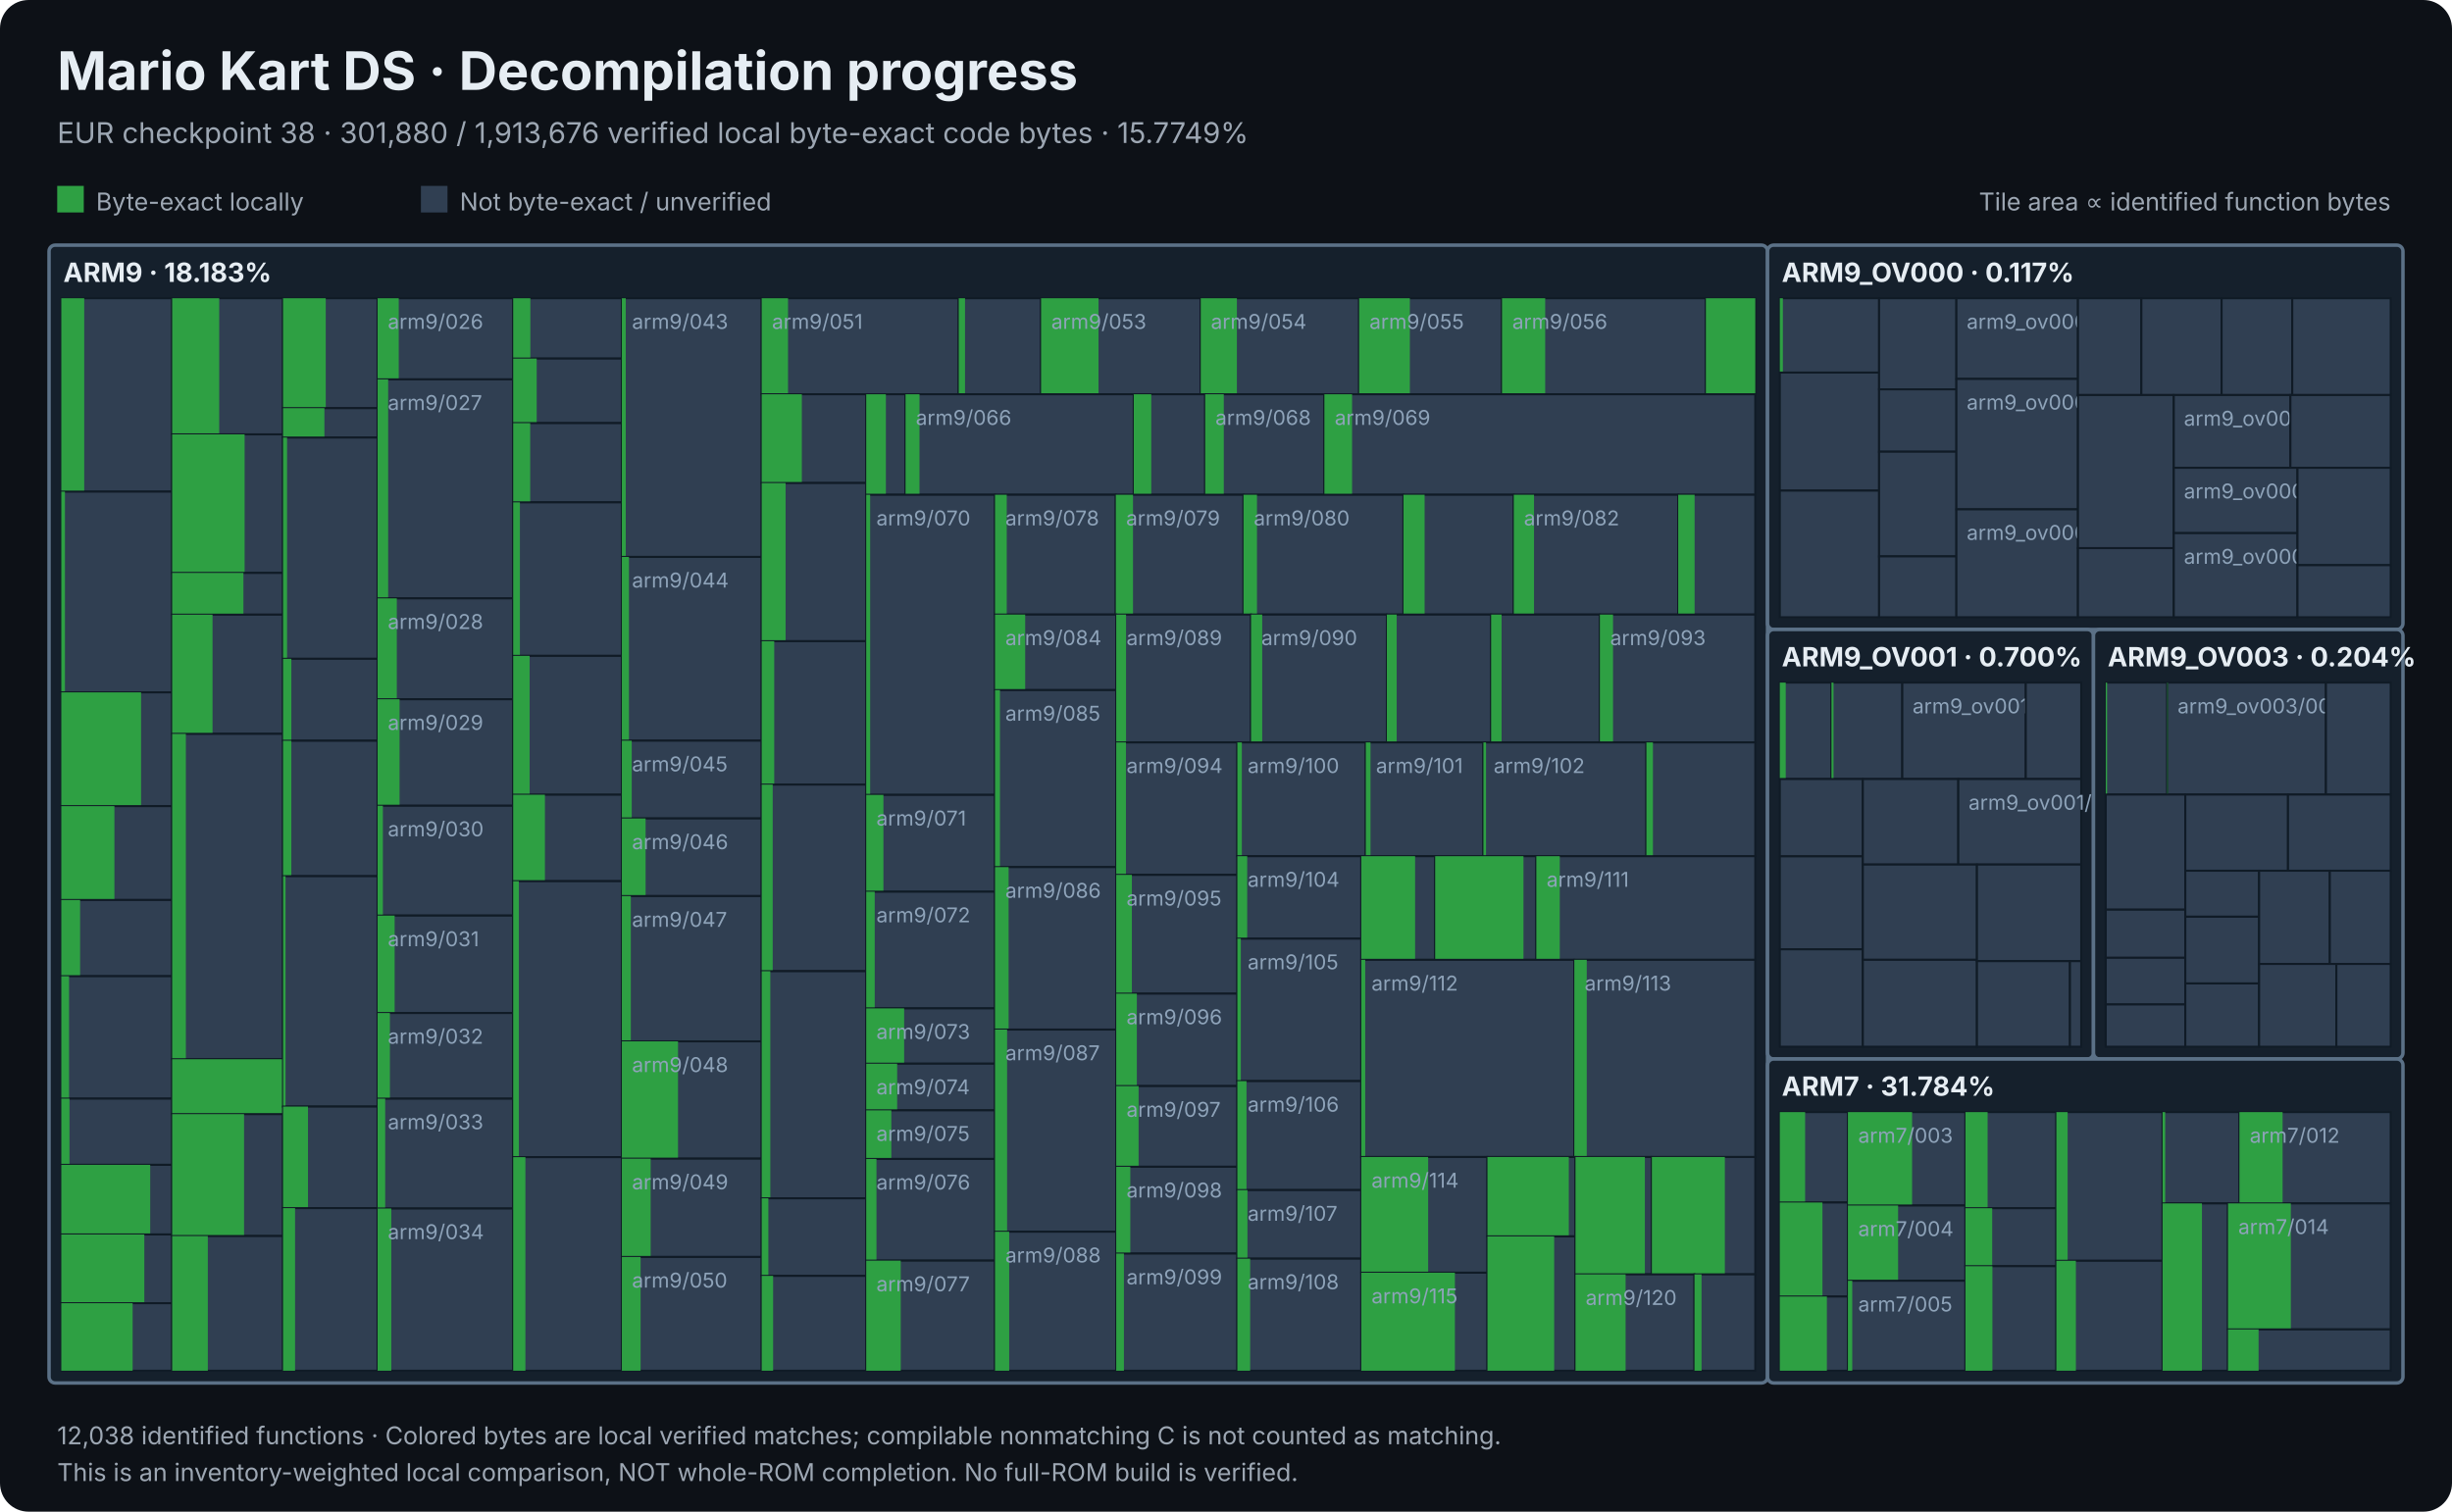
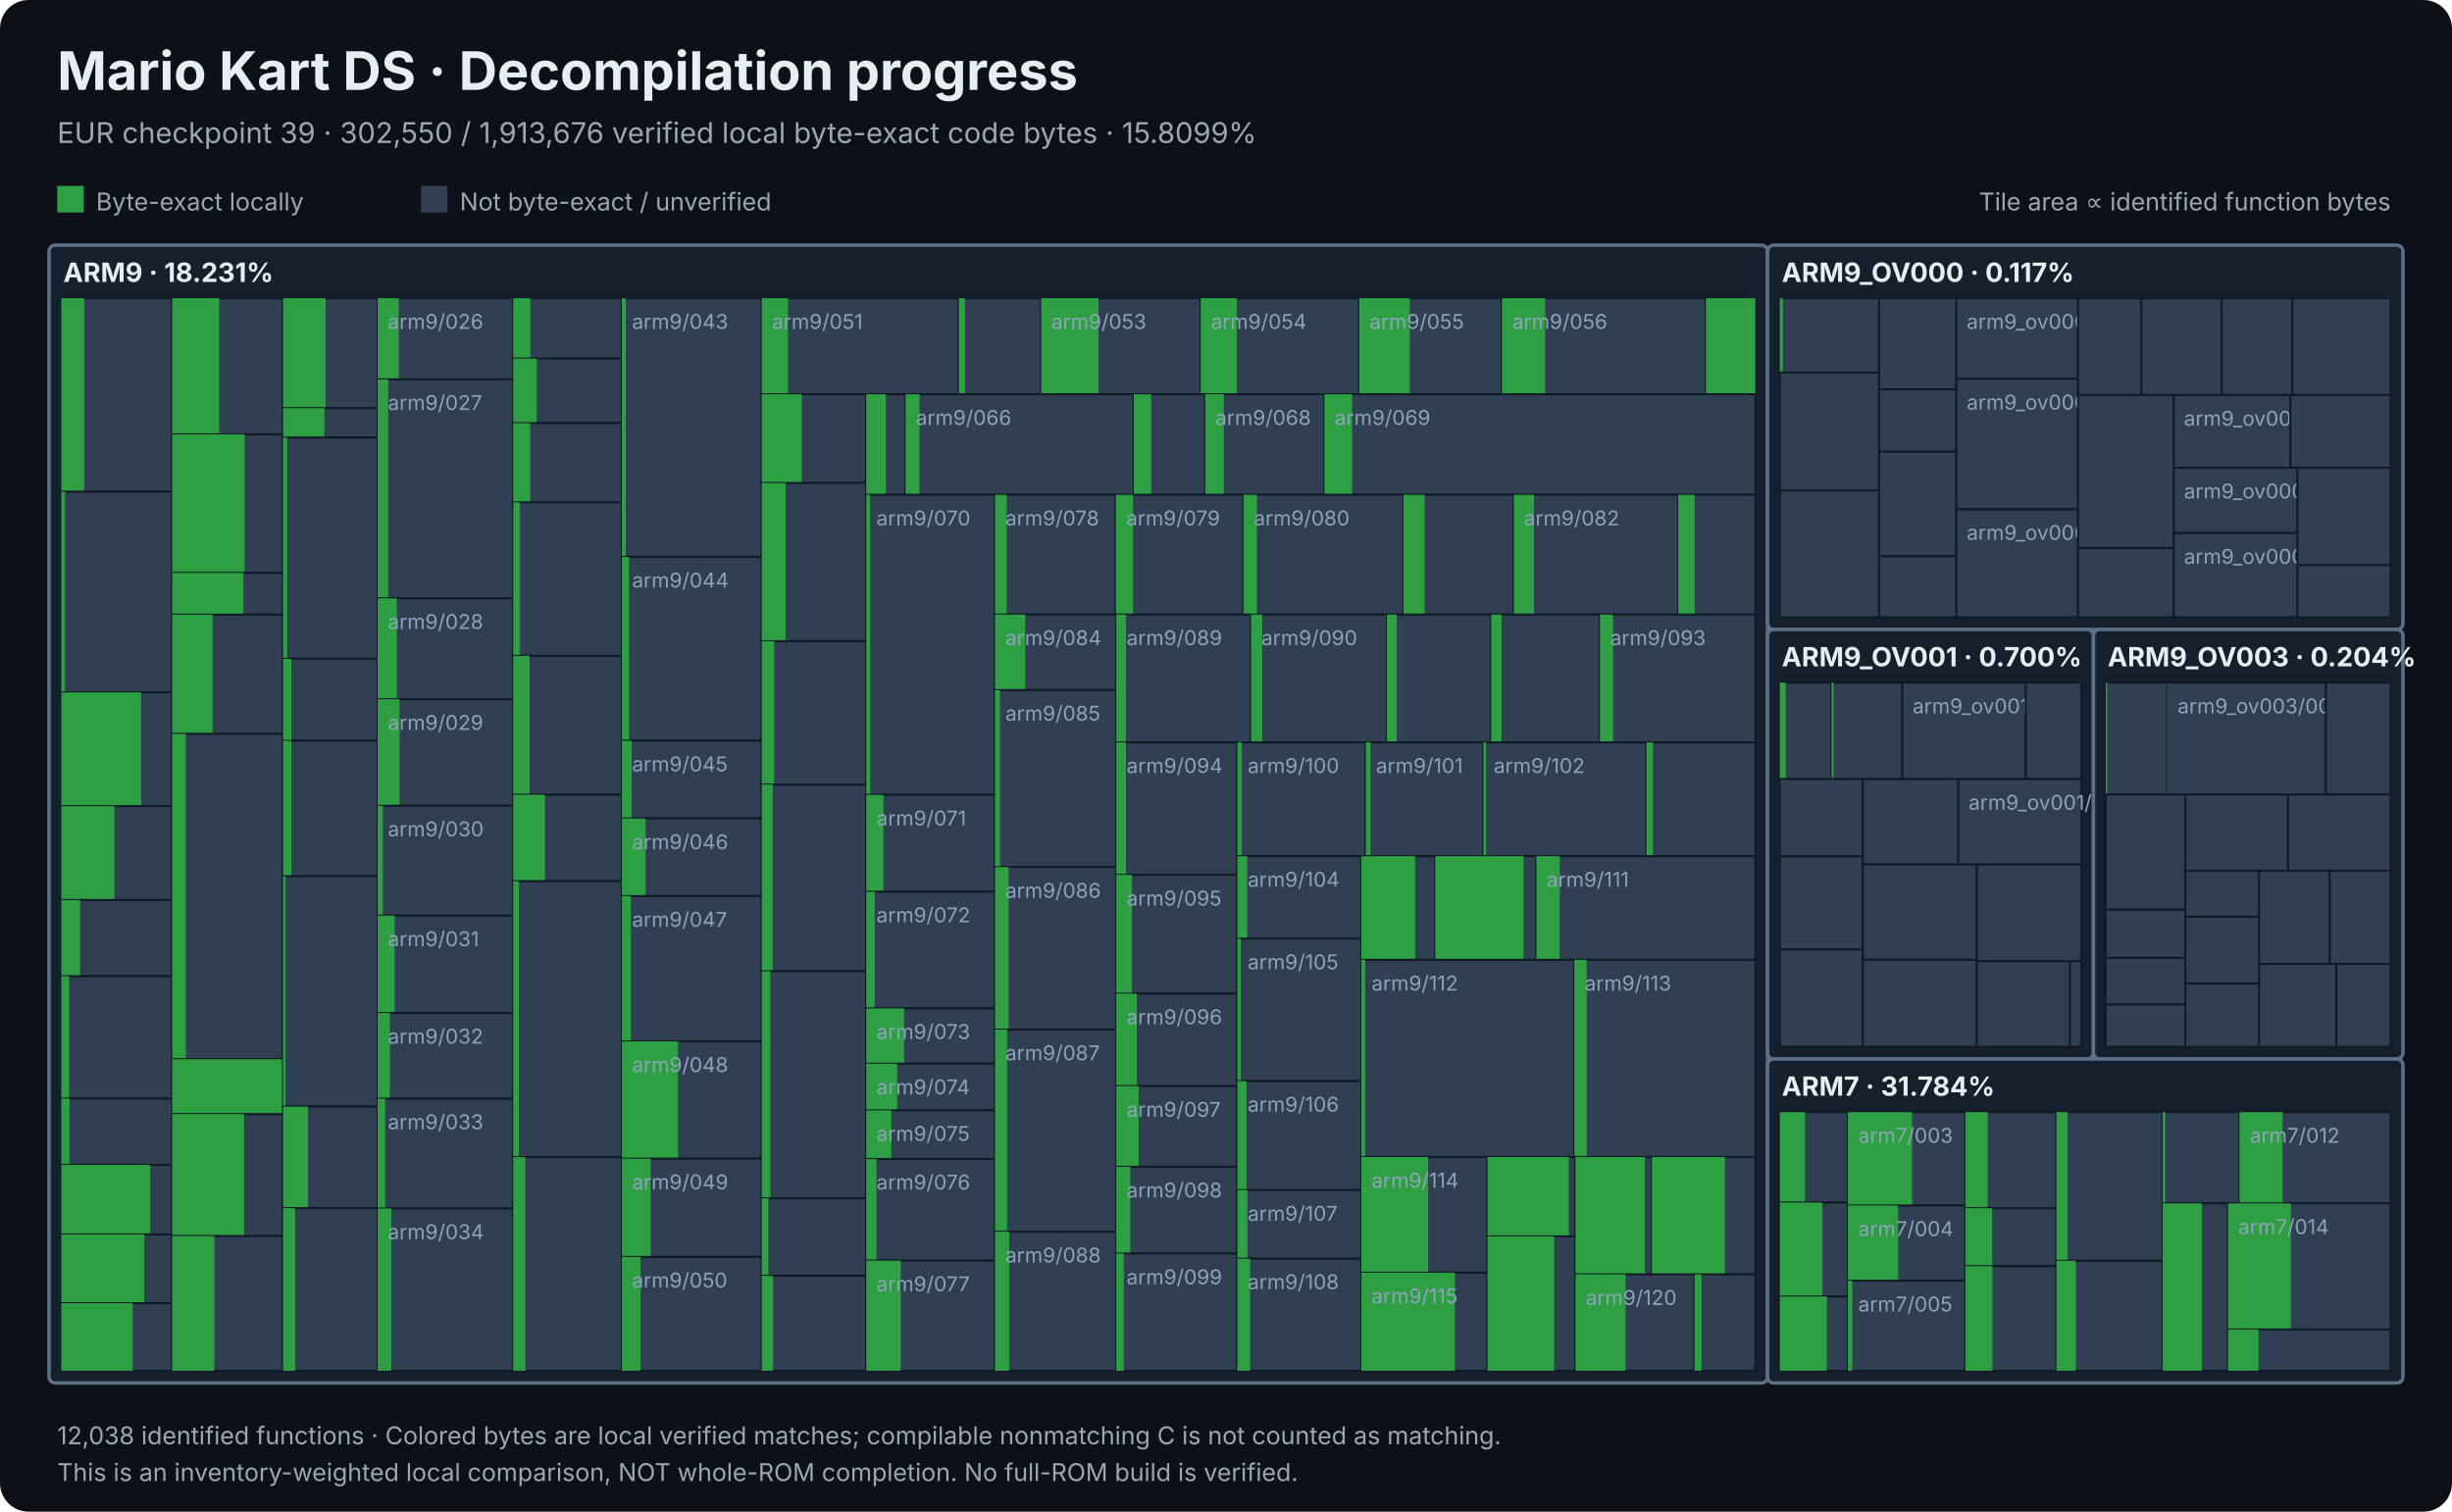
<svg xmlns="http://www.w3.org/2000/svg" viewBox="0 0 1200 740" width="1200" height="740" role="img" aria-label="Mario Kart DS local decompilation progress treemap">
  <rect width="1200" height="740" rx="14" fill="#0d1117" />
  <style>text{font-family:Inter,Segoe UI,Arial,sans-serif}.heading{fill:#e6edf3;font-weight:700}.light{fill:#9da7b3}.module{fill:#e6edf3;font-weight:700}.tile{fill:#8ea3b9;font-size:10px;pointer-events:none}</style>
  <text x="28" y="44" class="heading" font-size="26">Mario Kart DS · Decompilation progress</text>
-   <text x="28" y="70" class="light" font-size="14">EUR checkpoint 38 · 301,880 / 1,913,676 verified local byte-exact code bytes · 15.7749%</text>
+   <text x="28" y="70" class="light" font-size="14">EUR checkpoint 39 · 302,550 / 1,913,676 verified local byte-exact code bytes · 15.8099%</text>
  <rect x="28" y="91" width="13" height="13" fill="#2ea043" />
  <text x="47" y="103" class="light" font-size="12">Byte-exact locally</text>
  <rect x="206" y="91" width="13" height="13" fill="#303f52" />
  <text x="225" y="103" class="light" font-size="12">Not byte-exact / unverified</text>
  <text x="1170" y="103" text-anchor="end" class="light" font-size="12">Tile area ∝ identified function bytes</text>
  <rect x="24.00" y="120.00" width="841.03" height="557.00" rx="3" fill="#15202c" stroke="#5b7187" stroke-width="1.7" />
  <rect x="30.00" y="146.00" width="54.26" height="94.67" fill="#303f52" stroke="#101b26" stroke-width="1" />
  <rect x="30.00" y="146.00" width="11.215" height="94.67" fill="#2ea043" />
  <rect x="30.00" y="240.67" width="54.26" height="98.25" fill="#303f52" stroke="#101b26" stroke-width="1" />
  <rect x="30.00" y="240.67" width="1.788" height="98.25" fill="#2ea043" />
  <rect x="30.00" y="338.93" width="54.26" height="55.70" fill="#303f52" stroke="#101b26" stroke-width="1" />
  <rect x="30.00" y="338.93" width="39.042" height="55.70" fill="#2ea043" />
  <rect x="30.00" y="394.62" width="54.26" height="45.95" fill="#303f52" stroke="#101b26" stroke-width="1" />
  <rect x="30.00" y="394.62" width="25.996" height="45.95" fill="#2ea043" />
  <rect x="30.00" y="440.57" width="54.26" height="37.31" fill="#303f52" stroke="#101b26" stroke-width="1" />
  <rect x="30.00" y="440.57" width="9.201" height="37.31" fill="#2ea043" />
  <rect x="30.00" y="477.88" width="54.26" height="59.93" fill="#303f52" stroke="#101b26" stroke-width="1" />
  <rect x="30.00" y="477.88" width="3.805" height="59.93" fill="#2ea043" />
  <rect x="30.00" y="537.81" width="54.26" height="32.41" fill="#303f52" stroke="#101b26" stroke-width="1" />
  <rect x="30.00" y="537.81" width="3.999" height="32.41" fill="#2ea043" />
  <rect x="30.00" y="570.22" width="54.26" height="34.08" fill="#303f52" stroke="#101b26" stroke-width="1" />
  <rect x="30.00" y="570.22" width="43.507" height="34.08" fill="#2ea043" />
  <rect x="30.00" y="604.30" width="54.26" height="33.65" fill="#303f52" stroke="#101b26" stroke-width="1" />
  <rect x="30.00" y="604.30" width="40.627" height="33.65" fill="#2ea043" />
  <rect x="30.00" y="637.95" width="54.26" height="33.05" fill="#303f52" stroke="#101b26" stroke-width="1" />
  <rect x="30.00" y="637.95" width="34.914" height="33.05" fill="#2ea043" />
  <rect x="84.26" y="146.00" width="54.26" height="66.64" fill="#303f52" stroke="#101b26" stroke-width="1" />
  <rect x="84.26" y="146.00" width="23.019" height="66.64" fill="#2ea043" />
  <rect x="84.26" y="212.64" width="54.26" height="67.81" fill="#303f52" stroke="#101b26" stroke-width="1" />
  <rect x="84.26" y="212.64" width="35.448" height="67.81" fill="#2ea043" />
  <rect x="84.26" y="280.45" width="54.26" height="20.44" fill="#303f52" stroke="#101b26" stroke-width="1" />
  <rect x="84.26" y="280.45" width="34.876" height="20.44" fill="#2ea043" />
  <rect x="84.26" y="300.89" width="54.26" height="58.35" fill="#303f52" stroke="#101b26" stroke-width="1" />
  <rect x="84.26" y="300.89" width="19.754" height="58.35" fill="#2ea043" />
  <rect x="84.26" y="359.24" width="54.26" height="159.28" fill="#303f52" stroke="#101b26" stroke-width="1" />
  <rect x="84.26" y="359.24" width="6.689" height="159.28" fill="#2ea043" />
  <rect x="84.26" y="518.52" width="54.26" height="26.87" fill="#303f52" stroke="#101b26" stroke-width="1" />
  <rect x="84.26" y="518.52" width="54.265" height="26.87" fill="#2ea043" />
  <rect x="84.26" y="545.39" width="54.26" height="59.68" fill="#303f52" stroke="#101b26" stroke-width="1" />
  <rect x="84.26" y="545.39" width="35.181" height="59.68" fill="#2ea043" />
  <rect x="84.26" y="605.07" width="54.26" height="65.93" fill="#303f52" stroke="#101b26" stroke-width="1" />
-   <rect x="84.26" y="605.07" width="17.446" height="65.93" fill="#2ea043" />
+   <rect x="84.26" y="605.07" width="20.611" height="65.93" fill="#2ea043" />
  <rect x="138.52" y="146.00" width="46.28" height="53.80" fill="#303f52" stroke="#101b26" stroke-width="1" />
  <rect x="138.52" y="146.00" width="20.894" height="53.80" fill="#2ea043" />
  <rect x="138.52" y="199.80" width="46.28" height="14.40" fill="#303f52" stroke="#101b26" stroke-width="1" />
  <rect x="138.52" y="199.80" width="20.243" height="14.40" fill="#2ea043" />
  <rect x="138.52" y="214.20" width="46.28" height="108.30" fill="#303f52" stroke="#101b26" stroke-width="1" />
  <rect x="138.52" y="214.20" width="1.968" height="108.30" fill="#2ea043" />
  <rect x="138.52" y="322.50" width="46.28" height="40.12" fill="#303f52" stroke="#101b26" stroke-width="1" />
  <rect x="138.52" y="322.50" width="4.069" height="40.12" fill="#2ea043" />
  <rect x="138.52" y="362.62" width="46.28" height="66.30" fill="#303f52" stroke="#101b26" stroke-width="1" />
  <rect x="138.52" y="362.62" width="4.060" height="66.30" fill="#2ea043" />
  <rect x="138.52" y="428.92" width="46.28" height="112.77" fill="#303f52" stroke="#101b26" stroke-width="1" />
  <rect x="138.52" y="428.92" width="1.227" height="112.77" fill="#2ea043" />
  <rect x="138.52" y="541.70" width="46.28" height="49.72" fill="#303f52" stroke="#101b26" stroke-width="1" />
  <rect x="138.52" y="541.70" width="12.207" height="49.72" fill="#2ea043" />
  <rect x="138.52" y="591.41" width="46.28" height="79.59" fill="#303f52" stroke="#101b26" stroke-width="1" />
  <rect x="138.52" y="591.41" width="5.887" height="79.59" fill="#2ea043" />
  <rect x="184.80" y="146.00" width="66.35" height="39.71" fill="#303f52" stroke="#101b26" stroke-width="1" />
  <rect x="184.80" y="146.00" width="10.340" height="39.71" fill="#2ea043" />
  <text x="189.8" y="161.0" class="tile">arm9/026</text>
  <rect x="184.80" y="185.71" width="66.35" height="107.21" fill="#303f52" stroke="#101b26" stroke-width="1" />
  <rect x="184.80" y="185.71" width="5.161" height="107.21" fill="#2ea043" />
  <text x="189.8" y="200.7" class="tile">arm9/027</text>
  <rect x="184.80" y="292.92" width="66.35" height="49.38" fill="#303f52" stroke="#101b26" stroke-width="1" />
  <rect x="184.80" y="292.92" width="9.400" height="49.38" fill="#2ea043" />
  <text x="189.8" y="307.9" class="tile">arm9/028</text>
  <rect x="184.80" y="342.31" width="66.35" height="52.12" fill="#303f52" stroke="#101b26" stroke-width="1" />
  <rect x="184.80" y="342.31" width="10.746" height="52.12" fill="#2ea043" />
  <text x="189.8" y="357.3" class="tile">arm9/029</text>
  <rect x="184.80" y="394.43" width="66.35" height="53.78" fill="#303f52" stroke="#101b26" stroke-width="1" />
  <rect x="184.80" y="394.43" width="2.584" height="53.78" fill="#2ea043" />
  <text x="189.8" y="409.4" class="tile">arm9/030</text>
  <rect x="184.80" y="448.21" width="66.35" height="47.69" fill="#303f52" stroke="#101b26" stroke-width="1" />
  <rect x="184.80" y="448.21" width="8.335" height="47.69" fill="#2ea043" />
  <text x="189.8" y="463.2" class="tile">arm9/031</text>
  <rect x="184.80" y="495.90" width="66.35" height="41.94" fill="#303f52" stroke="#101b26" stroke-width="1" />
  <rect x="184.80" y="495.90" width="6.017" height="41.94" fill="#2ea043" />
  <text x="189.8" y="510.9" class="tile">arm9/032</text>
  <rect x="184.80" y="537.83" width="66.35" height="53.77" fill="#303f52" stroke="#101b26" stroke-width="1" />
  <rect x="184.80" y="537.83" width="3.708" height="53.77" fill="#2ea043" />
  <text x="189.8" y="552.8" class="tile">arm9/033</text>
  <rect x="184.80" y="591.60" width="66.35" height="79.40" fill="#303f52" stroke="#101b26" stroke-width="1" />
  <rect x="184.80" y="591.60" width="6.701" height="79.40" fill="#2ea043" />
  <text x="189.8" y="606.6" class="tile">arm9/034</text>
  <rect x="251.16" y="146.00" width="53.18" height="29.53" fill="#303f52" stroke="#101b26" stroke-width="1" />
  <rect x="251.16" y="146.00" width="8.396" height="29.53" fill="#2ea043" />
  <rect x="251.16" y="175.53" width="53.18" height="31.60" fill="#303f52" stroke="#101b26" stroke-width="1" />
  <rect x="251.16" y="175.53" width="11.497" height="31.60" fill="#2ea043" />
  <rect x="251.16" y="207.13" width="53.18" height="38.79" fill="#303f52" stroke="#101b26" stroke-width="1" />
  <rect x="251.16" y="207.13" width="8.321" height="38.79" fill="#2ea043" />
  <rect x="251.16" y="245.92" width="53.18" height="75.14" fill="#303f52" stroke="#101b26" stroke-width="1" />
  <rect x="251.16" y="245.92" width="3.284" height="75.14" fill="#2ea043" />
  <rect x="251.16" y="321.06" width="53.18" height="67.98" fill="#303f52" stroke="#101b26" stroke-width="1" />
  <rect x="251.16" y="321.06" width="8.029" height="67.98" fill="#2ea043" />
  <rect x="251.16" y="389.04" width="53.18" height="42.31" fill="#303f52" stroke="#101b26" stroke-width="1" />
  <rect x="251.16" y="389.04" width="15.520" height="42.31" fill="#2ea043" />
  <rect x="251.16" y="431.36" width="53.18" height="135.10" fill="#303f52" stroke="#101b26" stroke-width="1" />
  <rect x="251.16" y="431.36" width="2.776" height="135.10" fill="#2ea043" />
  <rect x="251.16" y="566.45" width="53.18" height="104.55" fill="#303f52" stroke="#101b26" stroke-width="1" />
  <rect x="251.16" y="566.45" width="5.972" height="104.55" fill="#2ea043" />
  <rect x="304.34" y="146.00" width="68.42" height="126.63" fill="#303f52" stroke="#101b26" stroke-width="1" />
  <rect x="304.34" y="146.00" width="1.909" height="126.63" fill="#2ea043" />
  <text x="309.3" y="161.0" class="tile">arm9/043</text>
  <rect x="304.34" y="272.63" width="68.42" height="89.96" fill="#303f52" stroke="#101b26" stroke-width="1" />
  <rect x="304.34" y="272.63" width="3.463" height="89.96" fill="#2ea043" />
  <text x="309.3" y="287.6" class="tile">arm9/044</text>
  <rect x="304.34" y="362.58" width="68.42" height="38.08" fill="#303f52" stroke="#101b26" stroke-width="1" />
  <rect x="304.34" y="362.58" width="4.827" height="38.08" fill="#2ea043" />
  <text x="309.3" y="377.6" class="tile">arm9/045</text>
  <rect x="304.34" y="400.66" width="68.42" height="37.99" fill="#303f52" stroke="#101b26" stroke-width="1" />
  <rect x="304.34" y="400.66" width="11.612" height="37.99" fill="#2ea043" />
  <text x="309.3" y="415.7" class="tile">arm9/046</text>
  <rect x="304.34" y="438.65" width="68.42" height="71.12" fill="#303f52" stroke="#101b26" stroke-width="1" />
  <rect x="304.34" y="438.65" width="4.381" height="71.12" fill="#2ea043" />
  <text x="309.3" y="453.7" class="tile">arm9/047</text>
  <rect x="304.34" y="509.77" width="68.42" height="57.42" fill="#303f52" stroke="#101b26" stroke-width="1" />
  <rect x="304.34" y="509.77" width="27.474" height="57.42" fill="#2ea043" />
  <text x="309.3" y="524.8" class="tile">arm9/048</text>
  <rect x="304.34" y="567.19" width="68.42" height="48.12" fill="#303f52" stroke="#101b26" stroke-width="1" />
  <rect x="304.34" y="567.19" width="14.089" height="48.12" fill="#2ea043" />
  <text x="309.3" y="582.2" class="tile">arm9/049</text>
  <rect x="304.34" y="615.31" width="68.42" height="55.69" fill="#303f52" stroke="#101b26" stroke-width="1" />
  <rect x="304.34" y="615.31" width="9.163" height="55.69" fill="#2ea043" />
  <text x="309.3" y="630.3" class="tile">arm9/050</text>
  <rect x="372.77" y="146.00" width="96.43" height="47.00" fill="#303f52" stroke="#101b26" stroke-width="1" />
  <rect x="372.77" y="146.00" width="12.886" height="47.00" fill="#2ea043" />
  <text x="377.8" y="161.0" class="tile">arm9/051</text>
  <rect x="469.20" y="146.00" width="40.30" height="47.00" fill="#303f52" stroke="#101b26" stroke-width="1" />
  <rect x="469.20" y="146.00" width="3.076" height="47.00" fill="#2ea043" />
  <rect x="509.50" y="146.00" width="78.14" height="47.00" fill="#303f52" stroke="#101b26" stroke-width="1" />
  <rect x="509.50" y="146.00" width="28.105" height="47.00" fill="#2ea043" />
  <text x="514.5" y="161.0" class="tile">arm9/053</text>
  <rect x="587.64" y="146.00" width="77.53" height="47.00" fill="#303f52" stroke="#101b26" stroke-width="1" />
  <rect x="587.64" y="146.00" width="17.685" height="47.00" fill="#2ea043" />
  <text x="592.6" y="161.0" class="tile">arm9/054</text>
  <rect x="665.16" y="146.00" width="69.92" height="47.00" fill="#303f52" stroke="#101b26" stroke-width="1" />
  <rect x="665.16" y="146.00" width="24.817" height="47.00" fill="#2ea043" />
  <text x="670.2" y="161.0" class="tile">arm9/055</text>
  <rect x="735.08" y="146.00" width="99.77" height="47.00" fill="#303f52" stroke="#101b26" stroke-width="1" />
  <rect x="735.08" y="146.00" width="21.132" height="47.00" fill="#2ea043" />
  <text x="740.1" y="161.0" class="tile">arm9/056</text>
  <rect x="834.85" y="146.00" width="24.18" height="47.00" fill="#303f52" stroke="#101b26" stroke-width="1" />
  <rect x="834.85" y="146.00" width="24.181" height="47.00" fill="#2ea043" />
  <rect x="372.77" y="193.00" width="51.16" height="43.45" fill="#303f52" stroke="#101b26" stroke-width="1" />
  <rect x="372.77" y="193.00" width="19.645" height="43.45" fill="#2ea043" />
  <rect x="372.77" y="236.45" width="51.16" height="77.43" fill="#303f52" stroke="#101b26" stroke-width="1" />
  <rect x="372.77" y="236.45" width="11.693" height="77.43" fill="#2ea043" />
  <rect x="372.77" y="313.88" width="51.16" height="70.22" fill="#303f52" stroke="#101b26" stroke-width="1" />
  <rect x="372.77" y="313.88" width="6.140" height="70.22" fill="#2ea043" />
  <rect x="372.77" y="384.09" width="51.16" height="91.33" fill="#303f52" stroke="#101b26" stroke-width="1" />
  <rect x="372.77" y="384.09" width="5.389" height="91.33" fill="#2ea043" />
  <rect x="372.77" y="475.43" width="51.16" height="111.18" fill="#303f52" stroke="#101b26" stroke-width="1" />
  <rect x="372.77" y="475.43" width="4.225" height="111.18" fill="#2ea043" />
  <rect x="372.77" y="586.61" width="51.16" height="37.96" fill="#303f52" stroke="#101b26" stroke-width="1" />
  <rect x="372.77" y="586.61" width="3.266" height="37.96" fill="#2ea043" />
  <rect x="372.77" y="624.57" width="51.16" height="46.43" fill="#303f52" stroke="#101b26" stroke-width="1" />
  <rect x="372.77" y="624.57" width="5.595" height="46.43" fill="#2ea043" />
  <rect x="423.93" y="193.00" width="19.24" height="49.20" fill="#303f52" stroke="#101b26" stroke-width="1" />
  <rect x="423.93" y="193.00" width="9.612" height="49.20" fill="#2ea043" />
  <rect x="443.17" y="193.00" width="111.70" height="49.20" fill="#303f52" stroke="#101b26" stroke-width="1" />
  <rect x="443.17" y="193.00" width="6.826" height="49.20" fill="#2ea043" />
  <text x="448.2" y="208.0" class="tile">arm9/066</text>
  <rect x="554.87" y="193.00" width="34.95" height="49.20" fill="#303f52" stroke="#101b26" stroke-width="1" />
  <rect x="554.87" y="193.00" width="8.548" height="49.20" fill="#2ea043" />
  <rect x="589.82" y="193.00" width="58.33" height="49.20" fill="#303f52" stroke="#101b26" stroke-width="1" />
  <rect x="589.82" y="193.00" width="9.093" height="49.20" fill="#2ea043" />
  <text x="594.8" y="208.0" class="tile">arm9/068</text>
  <rect x="648.15" y="193.00" width="210.88" height="49.20" fill="#303f52" stroke="#101b26" stroke-width="1" />
  <rect x="648.15" y="193.00" width="13.551" height="49.20" fill="#2ea043" />
  <text x="653.2" y="208.0" class="tile">arm9/069</text>
  <rect x="423.93" y="242.20" width="63.03" height="146.92" fill="#303f52" stroke="#101b26" stroke-width="1" />
  <rect x="423.93" y="242.20" width="1.917" height="146.92" fill="#2ea043" />
  <text x="428.9" y="257.2" class="tile">arm9/070</text>
  <rect x="423.93" y="389.12" width="63.03" height="47.39" fill="#303f52" stroke="#101b26" stroke-width="1" />
  <rect x="423.93" y="389.12" width="8.415" height="47.39" fill="#2ea043" />
  <text x="428.9" y="404.1" class="tile">arm9/071</text>
  <rect x="423.93" y="436.51" width="63.03" height="57.12" fill="#303f52" stroke="#101b26" stroke-width="1" />
  <rect x="423.93" y="436.51" width="4.156" height="57.12" fill="#2ea043" />
  <text x="428.9" y="451.5" class="tile">arm9/072</text>
  <rect x="423.93" y="493.63" width="63.03" height="27.06" fill="#303f52" stroke="#101b26" stroke-width="1" />
  <rect x="423.93" y="493.63" width="18.556" height="27.06" fill="#2ea043" />
  <text x="428.9" y="508.6" class="tile">arm9/073</text>
  <rect x="423.93" y="520.70" width="63.03" height="22.84" fill="#303f52" stroke="#101b26" stroke-width="1" />
  <rect x="423.93" y="520.70" width="15.138" height="22.84" fill="#2ea043" />
  <text x="428.9" y="535.7" class="tile">arm9/074</text>
  <rect x="423.93" y="543.54" width="63.03" height="23.80" fill="#303f52" stroke="#101b26" stroke-width="1" />
  <rect x="423.93" y="543.54" width="12.277" height="23.80" fill="#2ea043" />
  <text x="428.9" y="558.5" class="tile">arm9/075</text>
  <rect x="423.93" y="567.34" width="63.03" height="49.77" fill="#303f52" stroke="#101b26" stroke-width="1" />
  <rect x="423.93" y="567.34" width="5.008" height="49.77" fill="#2ea043" />
  <text x="428.9" y="582.3" class="tile">arm9/076</text>
  <rect x="423.93" y="617.11" width="63.03" height="53.89" fill="#303f52" stroke="#101b26" stroke-width="1" />
  <rect x="423.93" y="617.11" width="16.880" height="53.89" fill="#2ea043" />
  <text x="428.9" y="632.1" class="tile">arm9/077</text>
  <rect x="486.96" y="242.20" width="59.11" height="58.65" fill="#303f52" stroke="#101b26" stroke-width="1" />
  <rect x="486.96" y="242.20" width="5.736" height="58.65" fill="#2ea043" />
  <text x="492.0" y="257.2" class="tile">arm9/078</text>
  <rect x="546.07" y="242.20" width="62.50" height="58.65" fill="#303f52" stroke="#101b26" stroke-width="1" />
  <rect x="546.07" y="242.20" width="8.413" height="58.65" fill="#2ea043" />
  <text x="551.1" y="257.2" class="tile">arm9/079</text>
  <rect x="608.57" y="242.20" width="78.28" height="58.65" fill="#303f52" stroke="#101b26" stroke-width="1" />
  <rect x="608.57" y="242.20" width="6.586" height="58.65" fill="#2ea043" />
  <text x="613.6" y="257.2" class="tile">arm9/080</text>
  <rect x="686.85" y="242.20" width="54.00" height="58.65" fill="#303f52" stroke="#101b26" stroke-width="1" />
  <rect x="686.85" y="242.20" width="10.347" height="58.65" fill="#2ea043" />
  <rect x="740.84" y="242.20" width="80.48" height="58.65" fill="#303f52" stroke="#101b26" stroke-width="1" />
  <rect x="740.84" y="242.20" width="9.901" height="58.65" fill="#2ea043" />
  <text x="745.8" y="257.2" class="tile">arm9/082</text>
  <rect x="821.32" y="242.20" width="37.71" height="58.65" fill="#303f52" stroke="#101b26" stroke-width="1" />
  <rect x="821.32" y="242.20" width="8.010" height="58.65" fill="#2ea043" />
  <rect x="486.96" y="300.85" width="59.32" height="36.97" fill="#303f52" stroke="#101b26" stroke-width="1" />
  <rect x="486.96" y="300.85" width="14.762" height="36.97" fill="#2ea043" />
  <text x="492.0" y="315.8" class="tile">arm9/084</text>
  <rect x="486.96" y="337.82" width="59.32" height="86.64" fill="#303f52" stroke="#101b26" stroke-width="1" />
  <rect x="486.96" y="337.82" width="2.416" height="86.64" fill="#2ea043" />
  <text x="492.0" y="352.8" class="tile">arm9/085</text>
  <rect x="486.96" y="424.47" width="59.32" height="79.53" fill="#303f52" stroke="#101b26" stroke-width="1" />
  <rect x="486.96" y="424.47" width="6.643" height="79.53" fill="#2ea043" />
  <text x="492.0" y="439.5" class="tile">arm9/086</text>
  <rect x="486.96" y="504.00" width="59.32" height="98.96" fill="#303f52" stroke="#101b26" stroke-width="1" />
  <rect x="486.96" y="504.00" width="5.912" height="98.96" fill="#2ea043" />
  <text x="492.0" y="519.0" class="tile">arm9/087</text>
  <rect x="486.96" y="602.96" width="59.32" height="68.04" fill="#303f52" stroke="#101b26" stroke-width="1" />
  <rect x="486.96" y="602.96" width="6.941" height="68.04" fill="#2ea043" />
  <text x="492.0" y="618.0" class="tile">arm9/088</text>
  <rect x="546.28" y="300.85" width="65.98" height="62.59" fill="#303f52" stroke="#101b26" stroke-width="1" />
  <rect x="546.28" y="300.85" width="4.798" height="62.59" fill="#2ea043" />
  <text x="551.3" y="315.8" class="tile">arm9/089</text>
  <rect x="612.26" y="300.85" width="66.47" height="62.59" fill="#303f52" stroke="#101b26" stroke-width="1" />
  <rect x="612.26" y="300.85" width="5.455" height="62.59" fill="#2ea043" />
  <text x="617.3" y="315.8" class="tile">arm9/090</text>
  <rect x="678.73" y="300.85" width="51.02" height="62.59" fill="#303f52" stroke="#101b26" stroke-width="1" />
  <rect x="678.73" y="300.85" width="4.798" height="62.59" fill="#2ea043" />
  <rect x="729.75" y="300.85" width="53.24" height="62.59" fill="#303f52" stroke="#101b26" stroke-width="1" />
  <rect x="729.75" y="300.85" width="5.116" height="62.59" fill="#2ea043" />
  <rect x="782.98" y="300.85" width="76.05" height="62.59" fill="#303f52" stroke="#101b26" stroke-width="1" />
  <rect x="782.98" y="300.85" width="6.430" height="62.59" fill="#2ea043" />
  <text x="788.0" y="315.8" class="tile">arm9/093</text>
  <rect x="546.28" y="363.44" width="59.28" height="64.83" fill="#303f52" stroke="#101b26" stroke-width="1" />
  <rect x="546.28" y="363.44" width="4.748" height="64.83" fill="#2ea043" />
  <text x="551.3" y="378.4" class="tile">arm9/094</text>
  <rect x="546.28" y="428.27" width="59.28" height="58.15" fill="#303f52" stroke="#101b26" stroke-width="1" />
  <rect x="546.28" y="428.27" width="7.651" height="58.15" fill="#2ea043" />
  <text x="551.3" y="443.3" class="tile">arm9/095</text>
  <rect x="546.28" y="486.42" width="59.28" height="45.24" fill="#303f52" stroke="#101b26" stroke-width="1" />
  <rect x="546.28" y="486.42" width="10.082" height="45.24" fill="#2ea043" />
  <text x="551.3" y="501.4" class="tile">arm9/096</text>
  <rect x="546.28" y="531.66" width="59.28" height="39.50" fill="#303f52" stroke="#101b26" stroke-width="1" />
  <rect x="546.28" y="531.66" width="10.947" height="39.50" fill="#2ea043" />
  <text x="551.3" y="546.7" class="tile">arm9/097</text>
  <rect x="546.28" y="571.16" width="59.28" height="42.50" fill="#303f52" stroke="#101b26" stroke-width="1" />
  <rect x="546.28" y="571.16" width="6.891" height="42.50" fill="#2ea043" />
  <text x="551.3" y="586.2" class="tile">arm9/098</text>
  <rect x="546.28" y="613.65" width="59.28" height="57.35" fill="#303f52" stroke="#101b26" stroke-width="1" />
  <rect x="546.28" y="613.65" width="3.759" height="57.35" fill="#2ea043" />
  <text x="551.3" y="628.7" class="tile">arm9/099</text>
  <rect x="605.56" y="363.44" width="62.85" height="55.69" fill="#303f52" stroke="#101b26" stroke-width="1" />
  <rect x="605.56" y="363.44" width="2.193" height="55.69" fill="#2ea043" />
  <text x="610.6" y="378.4" class="tile">arm9/100</text>
  <rect x="668.42" y="363.44" width="57.56" height="55.69" fill="#303f52" stroke="#101b26" stroke-width="1" />
  <rect x="668.42" y="363.44" width="2.294" height="55.69" fill="#2ea043" />
  <text x="673.4" y="378.4" class="tile">arm9/101</text>
  <rect x="725.98" y="363.44" width="79.76" height="55.69" fill="#303f52" stroke="#101b26" stroke-width="1" />
  <rect x="725.98" y="363.44" width="1.275" height="55.69" fill="#2ea043" />
  <text x="731.0" y="378.4" class="tile">arm9/102</text>
  <rect x="805.74" y="363.44" width="53.30" height="55.69" fill="#303f52" stroke="#101b26" stroke-width="1" />
  <rect x="805.74" y="363.44" width="3.200" height="55.69" fill="#2ea043" />
  <rect x="605.56" y="419.13" width="60.64" height="40.36" fill="#303f52" stroke="#101b26" stroke-width="1" />
  <rect x="605.56" y="419.13" width="4.817" height="40.36" fill="#2ea043" />
  <text x="610.6" y="434.1" class="tile">arm9/104</text>
  <rect x="605.56" y="459.49" width="60.64" height="69.74" fill="#303f52" stroke="#101b26" stroke-width="1" />
  <rect x="605.56" y="459.49" width="1.689" height="69.74" fill="#2ea043" />
  <text x="610.6" y="474.5" class="tile">arm9/105</text>
  <rect x="605.56" y="529.23" width="60.64" height="53.35" fill="#303f52" stroke="#101b26" stroke-width="1" />
  <rect x="605.56" y="529.23" width="4.473" height="53.35" fill="#2ea043" />
  <text x="610.6" y="544.2" class="tile">arm9/106</text>
  <rect x="605.56" y="582.58" width="60.64" height="33.57" fill="#303f52" stroke="#101b26" stroke-width="1" />
  <rect x="605.56" y="582.58" width="4.938" height="33.57" fill="#2ea043" />
  <text x="610.6" y="597.6" class="tile">arm9/107</text>
  <rect x="605.56" y="616.15" width="60.64" height="54.85" fill="#303f52" stroke="#101b26" stroke-width="1" />
  <rect x="605.56" y="616.15" width="6.259" height="54.85" fill="#2ea043" />
  <text x="610.6" y="631.1" class="tile">arm9/108</text>
  <rect x="666.21" y="419.13" width="36.16" height="50.72" fill="#303f52" stroke="#101b26" stroke-width="1" />
  <rect x="666.21" y="419.13" width="26.335" height="50.72" fill="#2ea043" />
  <rect x="702.37" y="419.13" width="49.50" height="50.72" fill="#303f52" stroke="#101b26" stroke-width="1" />
  <rect x="702.37" y="419.13" width="43.213" height="50.72" fill="#2ea043" />
  <rect x="751.87" y="419.13" width="107.17" height="50.72" fill="#303f52" stroke="#101b26" stroke-width="1" />
  <rect x="751.87" y="419.13" width="11.473" height="50.72" fill="#2ea043" />
  <text x="756.9" y="434.1" class="tile">arm9/111</text>
  <rect x="666.21" y="469.86" width="104.26" height="96.52" fill="#303f52" stroke="#101b26" stroke-width="1" />
  <rect x="666.21" y="469.86" width="1.924" height="96.52" fill="#2ea043" />
  <text x="671.2" y="484.9" class="tile">arm9/112</text>
  <rect x="770.47" y="469.86" width="88.56" height="96.52" fill="#303f52" stroke="#101b26" stroke-width="1" />
  <rect x="770.47" y="469.86" width="6.081" height="96.52" fill="#2ea043" />
  <text x="775.5" y="484.9" class="tile">arm9/113</text>
  <rect x="666.21" y="566.38" width="61.76" height="56.64" fill="#303f52" stroke="#101b26" stroke-width="1" />
  <rect x="666.21" y="566.38" width="32.716" height="56.64" fill="#2ea043" />
  <text x="671.2" y="581.4" class="tile">arm9/114</text>
  <rect x="666.21" y="623.02" width="61.76" height="47.98" fill="#303f52" stroke="#101b26" stroke-width="1" />
  <rect x="666.21" y="623.02" width="45.812" height="47.98" fill="#2ea043" />
  <text x="671.2" y="638.0" class="tile">arm9/115</text>
  <rect x="727.96" y="566.38" width="43.08" height="38.85" fill="#303f52" stroke="#101b26" stroke-width="1" />
  <rect x="727.96" y="566.38" width="39.810" height="38.85" fill="#2ea043" />
  <rect x="727.96" y="605.23" width="43.08" height="65.77" fill="#303f52" stroke="#101b26" stroke-width="1" />
  <rect x="727.96" y="605.23" width="32.643" height="65.77" fill="#2ea043" />
  <rect x="771.05" y="566.38" width="37.37" height="57.45" fill="#303f52" stroke="#101b26" stroke-width="1" />
  <rect x="771.05" y="566.38" width="33.946" height="57.45" fill="#2ea043" />
  <rect x="808.42" y="566.38" width="50.62" height="57.45" fill="#303f52" stroke="#101b26" stroke-width="1" />
  <rect x="808.42" y="566.38" width="35.703" height="57.45" fill="#2ea043" />
  <rect x="771.05" y="623.83" width="58.23" height="47.17" fill="#303f52" stroke="#101b26" stroke-width="1" />
  <rect x="771.05" y="623.83" width="24.515" height="47.17" fill="#2ea043" />
  <text x="776.0" y="638.8" class="tile">arm9/120</text>
  <rect x="829.28" y="623.83" width="29.76" height="47.17" fill="#303f52" stroke="#101b26" stroke-width="1" />
  <rect x="829.28" y="623.83" width="3.447" height="47.17" fill="#2ea043" />
-   <text x="31.0" y="138.0" class="module" font-size="13">ARM9 · 18.183%</text>
+   <text x="31.0" y="138.0" class="module" font-size="13">ARM9 · 18.231%</text>
  <rect x="865.03" y="120.00" width="310.97" height="188.15" rx="3" fill="#15202c" stroke="#5b7187" stroke-width="1.7" />
  <rect x="871.03" y="146.00" width="48.58" height="36.39" fill="#303f52" stroke="#101b26" stroke-width="1" />
  <rect x="871.03" y="146.00" width="1.500" height="36.39" fill="#2ea043" />
  <rect x="871.03" y="182.39" width="48.58" height="57.78" fill="#303f52" stroke="#101b26" stroke-width="1" />
  <rect x="871.03" y="240.17" width="48.58" height="61.99" fill="#303f52" stroke="#101b26" stroke-width="1" />
  <rect x="919.62" y="146.00" width="37.84" height="44.59" fill="#303f52" stroke="#101b26" stroke-width="1" />
  <rect x="919.62" y="190.59" width="37.84" height="30.53" fill="#303f52" stroke="#101b26" stroke-width="1" />
  <rect x="919.62" y="221.12" width="37.84" height="51.24" fill="#303f52" stroke="#101b26" stroke-width="1" />
  <rect x="919.62" y="272.36" width="37.84" height="29.80" fill="#303f52" stroke="#101b26" stroke-width="1" />
  <rect x="957.45" y="146.00" width="59.50" height="39.50" fill="#303f52" stroke="#101b26" stroke-width="1" />
  <text x="962.5" y="161.0" class="tile">arm9_ov000/007</text>
  <rect x="957.45" y="185.50" width="59.50" height="63.84" fill="#303f52" stroke="#101b26" stroke-width="1" />
  <text x="962.5" y="200.5" class="tile">arm9_ov000/008</text>
  <rect x="957.45" y="249.34" width="59.50" height="52.81" fill="#303f52" stroke="#101b26" stroke-width="1" />
  <text x="962.5" y="264.3" class="tile">arm9_ov000/009</text>
  <rect x="1016.95" y="146.00" width="31.01" height="47.38" fill="#303f52" stroke="#101b26" stroke-width="1" />
  <rect x="1047.97" y="146.00" width="39.28" height="47.38" fill="#303f52" stroke="#101b26" stroke-width="1" />
  <rect x="1087.25" y="146.00" width="34.58" height="47.38" fill="#303f52" stroke="#101b26" stroke-width="1" />
  <rect x="1121.83" y="146.00" width="48.17" height="47.38" fill="#303f52" stroke="#101b26" stroke-width="1" />
  <rect x="1016.95" y="193.38" width="46.88" height="74.94" fill="#303f52" stroke="#101b26" stroke-width="1" />
  <rect x="1016.95" y="268.32" width="46.88" height="33.84" fill="#303f52" stroke="#101b26" stroke-width="1" />
  <rect x="1063.84" y="193.38" width="57.08" height="35.62" fill="#303f52" stroke="#101b26" stroke-width="1" />
  <text x="1068.8" y="208.4" class="tile">arm9_ov000/016</text>
  <rect x="1120.92" y="193.38" width="49.08" height="35.62" fill="#303f52" stroke="#101b26" stroke-width="1" />
  <rect x="1063.84" y="229.00" width="60.54" height="31.98" fill="#303f52" stroke="#101b26" stroke-width="1" />
  <text x="1068.8" y="244.0" class="tile">arm9_ov000/018</text>
  <rect x="1063.84" y="260.98" width="60.54" height="41.17" fill="#303f52" stroke="#101b26" stroke-width="1" />
  <text x="1068.8" y="276.0" class="tile">arm9_ov000/019</text>
  <rect x="1124.38" y="229.00" width="45.62" height="47.67" fill="#303f52" stroke="#101b26" stroke-width="1" />
  <rect x="1124.38" y="276.67" width="45.62" height="25.49" fill="#303f52" stroke="#101b26" stroke-width="1" />
  <text x="872.0" y="138.0" class="module" font-size="13">ARM9_OV000 · 0.117%</text>
  <rect x="865.03" y="308.15" width="159.50" height="210.24" rx="3" fill="#15202c" stroke="#5b7187" stroke-width="1.7" />
  <rect x="871.03" y="334.15" width="25.28" height="47.20" fill="#303f52" stroke="#101b26" stroke-width="1" />
  <rect x="871.03" y="334.15" width="2.896" height="47.20" fill="#2ea043" />
  <rect x="896.31" y="334.15" width="34.67" height="47.20" fill="#303f52" stroke="#101b26" stroke-width="1" />
  <rect x="896.31" y="334.15" width="1.003" height="47.20" fill="#2ea043" />
  <rect x="930.98" y="334.15" width="60.43" height="47.20" fill="#303f52" stroke="#101b26" stroke-width="1" />
  <text x="936.0" y="349.2" class="tile">arm9_ov001/002</text>
  <rect x="991.41" y="334.15" width="27.13" height="47.20" fill="#303f52" stroke="#101b26" stroke-width="1" />
  <rect x="871.03" y="381.35" width="40.64" height="37.85" fill="#303f52" stroke="#101b26" stroke-width="1" />
  <rect x="871.03" y="419.21" width="40.64" height="45.51" fill="#303f52" stroke="#101b26" stroke-width="1" />
  <rect x="871.03" y="464.72" width="40.64" height="47.67" fill="#303f52" stroke="#101b26" stroke-width="1" />
  <rect x="911.67" y="381.35" width="46.71" height="41.87" fill="#303f52" stroke="#101b26" stroke-width="1" />
  <rect x="958.39" y="381.35" width="60.15" height="41.87" fill="#303f52" stroke="#101b26" stroke-width="1" />
  <text x="963.4" y="396.4" class="tile">arm9_ov001/008</text>
  <rect x="911.67" y="423.22" width="55.83" height="46.63" fill="#303f52" stroke="#101b26" stroke-width="1" />
  <rect x="911.67" y="469.85" width="55.83" height="42.54" fill="#303f52" stroke="#101b26" stroke-width="1" />
  <rect x="967.51" y="423.22" width="51.03" height="47.28" fill="#303f52" stroke="#101b26" stroke-width="1" />
  <rect x="967.51" y="470.50" width="45.52" height="41.89" fill="#303f52" stroke="#101b26" stroke-width="1" />
  <rect x="1013.03" y="470.50" width="5.51" height="41.89" fill="#303f52" stroke="#101b26" stroke-width="1" />
  <text x="872.0" y="326.2" class="module" font-size="13">ARM9_OV001 · 0.700%</text>
  <rect x="1024.54" y="308.15" width="151.46" height="210.24" rx="3" fill="#15202c" stroke="#5b7187" stroke-width="1.7" />
  <rect x="1030.54" y="334.15" width="30.12" height="54.80" fill="#303f52" stroke="#101b26" stroke-width="1" />
  <rect x="1030.54" y="334.15" width="0.659" height="54.80" fill="#2ea043" />
  <rect x="1060.66" y="334.15" width="77.64" height="54.80" fill="#303f52" stroke="#101b26" stroke-width="1" />
  <rect x="1060.66" y="334.15" width="0.267" height="54.80" fill="#2ea043" />
  <text x="1065.7" y="349.2" class="tile">arm9_ov003/001</text>
  <rect x="1138.30" y="334.15" width="31.70" height="54.80" fill="#303f52" stroke="#101b26" stroke-width="1" />
  <rect x="1030.54" y="388.96" width="38.95" height="56.35" fill="#303f52" stroke="#101b26" stroke-width="1" />
  <rect x="1030.54" y="445.31" width="38.95" height="23.56" fill="#303f52" stroke="#101b26" stroke-width="1" />
  <rect x="1030.54" y="468.87" width="38.95" height="22.85" fill="#303f52" stroke="#101b26" stroke-width="1" />
  <rect x="1030.54" y="491.71" width="38.95" height="20.68" fill="#303f52" stroke="#101b26" stroke-width="1" />
  <rect x="1069.49" y="388.96" width="50.25" height="37.29" fill="#303f52" stroke="#101b26" stroke-width="1" />
  <rect x="1119.74" y="388.96" width="50.26" height="37.29" fill="#303f52" stroke="#101b26" stroke-width="1" />
  <rect x="1069.49" y="426.24" width="36.11" height="22.51" fill="#303f52" stroke="#101b26" stroke-width="1" />
  <rect x="1069.49" y="448.76" width="36.11" height="32.66" fill="#303f52" stroke="#101b26" stroke-width="1" />
  <rect x="1069.49" y="481.42" width="36.11" height="30.98" fill="#303f52" stroke="#101b26" stroke-width="1" />
  <rect x="1105.60" y="426.24" width="34.60" height="45.64" fill="#303f52" stroke="#101b26" stroke-width="1" />
  <rect x="1140.20" y="426.24" width="29.80" height="45.64" fill="#303f52" stroke="#101b26" stroke-width="1" />
  <rect x="1105.60" y="471.88" width="37.81" height="40.52" fill="#303f52" stroke="#101b26" stroke-width="1" />
  <rect x="1143.41" y="471.88" width="26.59" height="40.52" fill="#303f52" stroke="#101b26" stroke-width="1" />
  <text x="1031.5" y="326.2" class="module" font-size="13">ARM9_OV003 · 0.204%</text>
  <rect x="865.03" y="518.40" width="310.97" height="158.60" rx="3" fill="#15202c" stroke="#5b7187" stroke-width="1.7" />
  <rect x="871.03" y="544.40" width="33.32" height="44.26" fill="#303f52" stroke="#101b26" stroke-width="1" />
  <rect x="871.03" y="544.40" width="12.395" height="44.26" fill="#2ea043" />
  <rect x="871.03" y="588.66" width="33.32" height="46.02" fill="#303f52" stroke="#101b26" stroke-width="1" />
  <rect x="871.03" y="588.66" width="20.867" height="46.02" fill="#2ea043" />
  <rect x="871.03" y="634.68" width="33.32" height="36.32" fill="#303f52" stroke="#101b26" stroke-width="1" />
  <rect x="871.03" y="634.68" width="23.038" height="36.32" fill="#2ea043" />
  <rect x="904.36" y="544.40" width="57.52" height="45.74" fill="#303f52" stroke="#101b26" stroke-width="1" />
  <rect x="904.36" y="544.40" width="31.415" height="45.74" fill="#2ea043" />
  <text x="909.4" y="559.4" class="tile">arm7/003</text>
  <rect x="904.36" y="590.13" width="57.52" height="36.83" fill="#303f52" stroke="#101b26" stroke-width="1" />
  <rect x="904.36" y="590.13" width="24.568" height="36.83" fill="#2ea043" />
  <text x="909.4" y="605.1" class="tile">arm7/004</text>
  <rect x="904.36" y="626.96" width="57.52" height="44.04" fill="#303f52" stroke="#101b26" stroke-width="1" />
  <rect x="904.36" y="626.96" width="2.127" height="44.04" fill="#2ea043" />
  <text x="909.4" y="642.0" class="tile">arm7/005</text>
  <rect x="961.88" y="544.40" width="44.50" height="47.05" fill="#303f52" stroke="#101b26" stroke-width="1" />
  <rect x="961.88" y="544.40" width="10.850" height="47.05" fill="#2ea043" />
  <rect x="961.88" y="591.45" width="44.50" height="28.38" fill="#303f52" stroke="#101b26" stroke-width="1" />
  <rect x="961.88" y="591.45" width="13.091" height="28.38" fill="#2ea043" />
  <rect x="961.88" y="619.83" width="44.50" height="51.17" fill="#303f52" stroke="#101b26" stroke-width="1" />
  <rect x="961.88" y="619.83" width="13.196" height="51.17" fill="#2ea043" />
  <rect x="1006.38" y="544.40" width="51.98" height="72.79" fill="#303f52" stroke="#101b26" stroke-width="1" />
  <rect x="1006.38" y="544.40" width="5.501" height="72.79" fill="#2ea043" />
  <rect x="1006.38" y="617.18" width="51.98" height="53.82" fill="#303f52" stroke="#101b26" stroke-width="1" />
  <rect x="1006.38" y="617.18" width="9.544" height="53.82" fill="#2ea043" />
  <rect x="1058.36" y="544.40" width="37.62" height="44.71" fill="#303f52" stroke="#101b26" stroke-width="1" />
  <rect x="1058.36" y="544.40" width="1.289" height="44.71" fill="#2ea043" />
  <rect x="1095.98" y="544.40" width="74.02" height="44.71" fill="#303f52" stroke="#101b26" stroke-width="1" />
  <rect x="1095.98" y="544.40" width="21.113" height="44.71" fill="#2ea043" />
  <text x="1101.0" y="559.4" class="tile">arm7/012</text>
  <rect x="1058.36" y="589.10" width="32.02" height="81.90" fill="#303f52" stroke="#101b26" stroke-width="1" />
  <rect x="1058.36" y="589.10" width="19.267" height="81.90" fill="#2ea043" />
  <rect x="1090.38" y="589.10" width="79.62" height="61.68" fill="#303f52" stroke="#101b26" stroke-width="1" />
  <rect x="1090.38" y="589.10" width="30.739" height="61.68" fill="#2ea043" />
  <text x="1095.4" y="604.1" class="tile">arm7/014</text>
  <rect x="1090.38" y="650.78" width="79.62" height="20.22" fill="#303f52" stroke="#101b26" stroke-width="1" />
  <rect x="1090.38" y="650.78" width="14.967" height="20.22" fill="#2ea043" />
  <text x="872.0" y="536.4" class="module" font-size="13">ARM7 · 31.784%</text>
  <text x="28" y="707" class="light" font-size="12">12,038 identified functions · Colored bytes are local verified matches; compilable nonmatching C is not counted as matching.</text>
  <text x="28" y="725" class="light" font-size="12">This is an inventory-weighted local comparison, NOT whole-ROM completion. No full-ROM build is verified.</text>
</svg>
